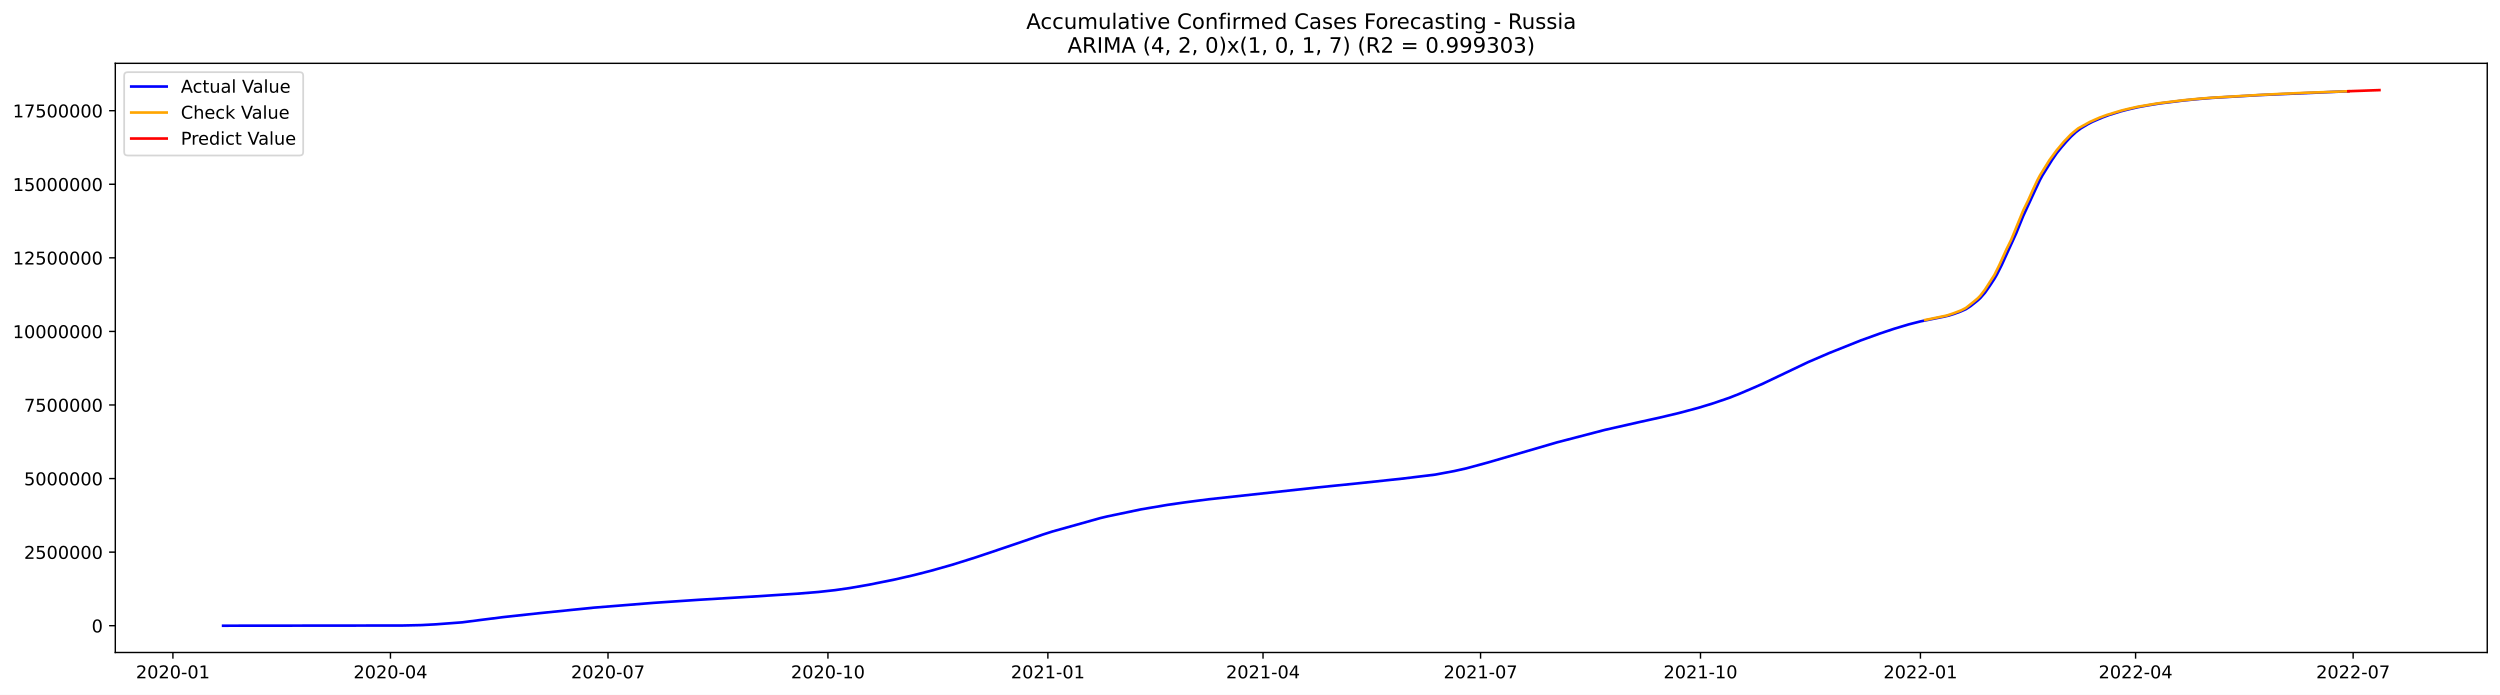
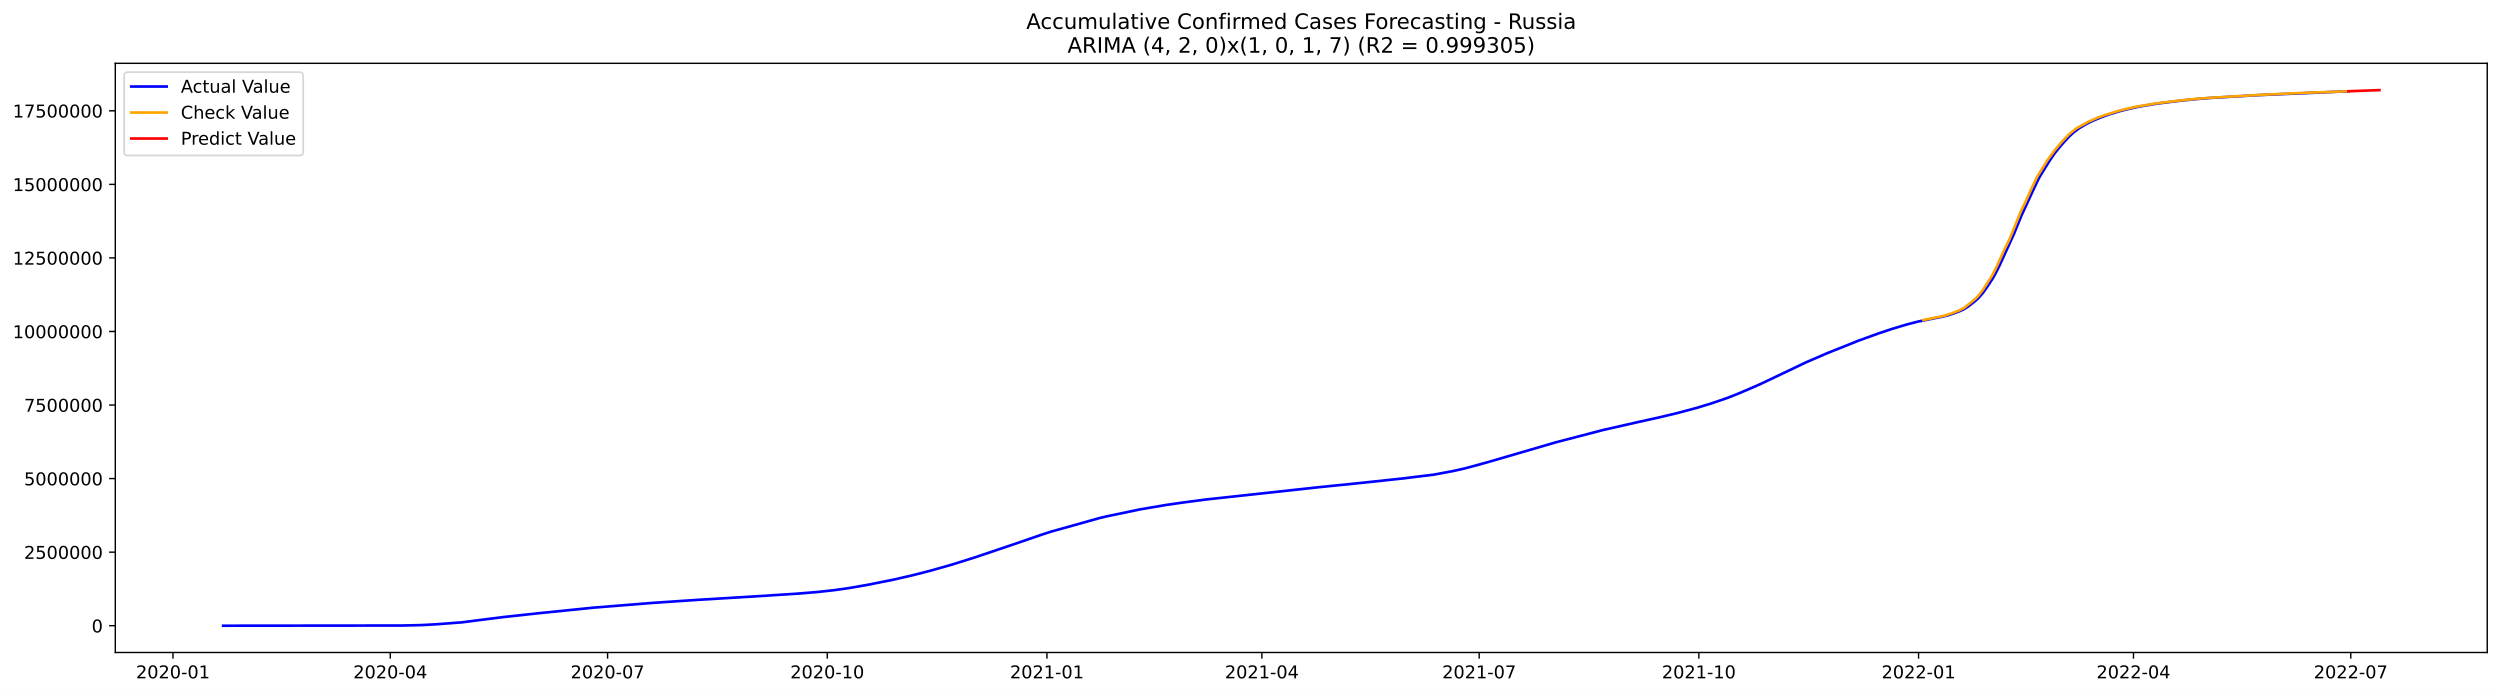
<svg xmlns="http://www.w3.org/2000/svg" xmlns:xlink="http://www.w3.org/1999/xlink" width="1411.5pt" height="392.274pt" viewBox="0 0 1411.5 392.274" version="1.1">
  <defs>
    <style type="text/css">*{stroke-linejoin: round; stroke-linecap: butt}</style>
  </defs>
  <g id="figure_1">
    <g id="patch_1">
      <path d="M 0 392.274  L 1411.5 392.274  L 1411.5 0  L 0 0  z " style="fill: #ffffff" />
    </g>
    <g id="axes_1">
      <g id="patch_2">
        <path d="M 65.1 368.396  L 1404.3 368.396  L 1404.3 35.755  L 65.1 35.755  z " style="fill: #ffffff" />
      </g>
      <g id="matplotlib.axis_1">
        <g id="xtick_1">
          <g id="line2d_1">
            <defs>
-               <path id="ma52d7535c1" d="M 0 0  L 0 3.5  " style="stroke: #000000; stroke-width: 0.8" />
+               <path id="mb68ad0265c" d="M 0 0  L 0 3.5  " style="stroke: #000000; stroke-width: 0.8" />
            </defs>
            <g>
-               <use xlink:href="#ma52d7535c1" x="97.628" y="368.396" style="stroke: #000000; stroke-width: 0.8" />
+               <use xlink:href="#mb68ad0265c" x="97.66" y="368.396" style="stroke: #000000; stroke-width: 0.8" />
            </g>
          </g>
          <g id="text_1">
-             <g transform="translate(76.73704 382.9939)scale(0.1 -0.1)">
+             <g transform="translate(76.76842 382.9939)scale(0.1 -0.1)">
              <defs>
                <path id="DejaVuSans-32" d="M 1228 531  L 3431 531  L 3431 0  L 469 0  L 469 531  Q 828 903 1448 1529  Q 2069 2156 2228 2338  Q 2531 2678 2651 2914  Q 2772 3150 2772 3378  Q 2772 3750 2511 3984  Q 2250 4219 1831 4219  Q 1534 4219 1204 4116  Q 875 4013 500 3803  L 500 4441  Q 881 4594 1212 4672  Q 1544 4750 1819 4750  Q 2544 4750 2975 4387  Q 3406 4025 3406 3419  Q 3406 3131 3298 2873  Q 3191 2616 2906 2266  Q 2828 2175 2409 1742  Q 1991 1309 1228 531  z " transform="scale(0.015625)" />
                <path id="DejaVuSans-30" d="M 2034 4250  Q 1547 4250 1301 3770  Q 1056 3291 1056 2328  Q 1056 1369 1301 889  Q 1547 409 2034 409  Q 2525 409 2770 889  Q 3016 1369 3016 2328  Q 3016 3291 2770 3770  Q 2525 4250 2034 4250  z M 2034 4750  Q 2819 4750 3233 4129  Q 3647 3509 3647 2328  Q 3647 1150 3233 529  Q 2819 -91 2034 -91  Q 1250 -91 836 529  Q 422 1150 422 2328  Q 422 3509 836 4129  Q 1250 4750 2034 4750  z " transform="scale(0.015625)" />
                <path id="DejaVuSans-2d" d="M 313 2009  L 1997 2009  L 1997 1497  L 313 1497  L 313 2009  z " transform="scale(0.015625)" />
                <path id="DejaVuSans-31" d="M 794 531  L 1825 531  L 1825 4091  L 703 3866  L 703 4441  L 1819 4666  L 2450 4666  L 2450 531  L 3481 531  L 3481 0  L 794 0  L 794 531  z " transform="scale(0.015625)" />
              </defs>
              <use xlink:href="#DejaVuSans-32" />
              <use xlink:href="#DejaVuSans-30" x="63.623" />
              <use xlink:href="#DejaVuSans-32" x="127.246" />
              <use xlink:href="#DejaVuSans-30" x="190.869" />
              <use xlink:href="#DejaVuSans-2d" x="254.492" />
              <use xlink:href="#DejaVuSans-30" x="290.576" />
              <use xlink:href="#DejaVuSans-31" x="354.199" />
            </g>
          </g>
        </g>
        <g id="xtick_2">
          <g id="line2d_2">
            <g>
-               <use xlink:href="#ma52d7535c1" x="220.454" y="368.396" style="stroke: #000000; stroke-width: 0.8" />
+               <use xlink:href="#mb68ad0265c" x="220.349" y="368.396" style="stroke: #000000; stroke-width: 0.8" />
            </g>
          </g>
          <g id="text_2">
-             <g transform="translate(199.5623 382.9939)scale(0.1 -0.1)">
+             <g transform="translate(199.4576 382.9939)scale(0.1 -0.1)">
              <defs>
                <path id="DejaVuSans-34" d="M 2419 4116  L 825 1625  L 2419 1625  L 2419 4116  z M 2253 4666  L 3047 4666  L 3047 1625  L 3713 1625  L 3713 1100  L 3047 1100  L 3047 0  L 2419 0  L 2419 1100  L 313 1100  L 313 1709  L 2253 4666  z " transform="scale(0.015625)" />
              </defs>
              <use xlink:href="#DejaVuSans-32" />
              <use xlink:href="#DejaVuSans-30" x="63.623" />
              <use xlink:href="#DejaVuSans-32" x="127.246" />
              <use xlink:href="#DejaVuSans-30" x="190.869" />
              <use xlink:href="#DejaVuSans-2d" x="254.492" />
              <use xlink:href="#DejaVuSans-30" x="290.576" />
              <use xlink:href="#DejaVuSans-34" x="354.199" />
            </g>
          </g>
        </g>
        <g id="xtick_3">
          <g id="line2d_3">
            <g>
-               <use xlink:href="#ma52d7535c1" x="343.279" y="368.396" style="stroke: #000000; stroke-width: 0.8" />
+               <use xlink:href="#mb68ad0265c" x="343.038" y="368.396" style="stroke: #000000; stroke-width: 0.8" />
            </g>
          </g>
          <g id="text_3">
-             <g transform="translate(322.3875 382.9939)scale(0.1 -0.1)">
+             <g transform="translate(322.1469 382.9939)scale(0.1 -0.1)">
              <defs>
                <path id="DejaVuSans-37" d="M 525 4666  L 3525 4666  L 3525 4397  L 1831 0  L 1172 0  L 2766 4134  L 525 4134  L 525 4666  z " transform="scale(0.015625)" />
              </defs>
              <use xlink:href="#DejaVuSans-32" />
              <use xlink:href="#DejaVuSans-30" x="63.623" />
              <use xlink:href="#DejaVuSans-32" x="127.246" />
              <use xlink:href="#DejaVuSans-30" x="190.869" />
              <use xlink:href="#DejaVuSans-2d" x="254.492" />
              <use xlink:href="#DejaVuSans-30" x="290.576" />
              <use xlink:href="#DejaVuSans-37" x="354.199" />
            </g>
          </g>
        </g>
        <g id="xtick_4">
          <g id="line2d_4">
            <g>
-               <use xlink:href="#ma52d7535c1" x="467.454" y="368.396" style="stroke: #000000; stroke-width: 0.8" />
+               <use xlink:href="#mb68ad0265c" x="467.076" y="368.396" style="stroke: #000000; stroke-width: 0.8" />
            </g>
          </g>
          <g id="text_4">
-             <g transform="translate(446.5625 382.9939)scale(0.1 -0.1)">
+             <g transform="translate(446.1843 382.9939)scale(0.1 -0.1)">
              <use xlink:href="#DejaVuSans-32" />
              <use xlink:href="#DejaVuSans-30" x="63.623" />
              <use xlink:href="#DejaVuSans-32" x="127.246" />
              <use xlink:href="#DejaVuSans-30" x="190.869" />
              <use xlink:href="#DejaVuSans-2d" x="254.492" />
              <use xlink:href="#DejaVuSans-31" x="290.576" />
              <use xlink:href="#DejaVuSans-30" x="354.199" />
            </g>
          </g>
        </g>
        <g id="xtick_5">
          <g id="line2d_5">
            <g>
-               <use xlink:href="#ma52d7535c1" x="591.629" y="368.396" style="stroke: #000000; stroke-width: 0.8" />
+               <use xlink:href="#mb68ad0265c" x="591.113" y="368.396" style="stroke: #000000; stroke-width: 0.8" />
            </g>
          </g>
          <g id="text_5">
-             <g transform="translate(570.7374 382.9939)scale(0.1 -0.1)">
+             <g transform="translate(570.2218 382.9939)scale(0.1 -0.1)">
              <use xlink:href="#DejaVuSans-32" />
              <use xlink:href="#DejaVuSans-30" x="63.623" />
              <use xlink:href="#DejaVuSans-32" x="127.246" />
              <use xlink:href="#DejaVuSans-31" x="190.869" />
              <use xlink:href="#DejaVuSans-2d" x="254.492" />
              <use xlink:href="#DejaVuSans-30" x="290.576" />
              <use xlink:href="#DejaVuSans-31" x="354.199" />
            </g>
          </g>
        </g>
        <g id="xtick_6">
          <g id="line2d_6">
            <g>
-               <use xlink:href="#ma52d7535c1" x="713.104" y="368.396" style="stroke: #000000; stroke-width: 0.8" />
+               <use xlink:href="#mb68ad0265c" x="712.454" y="368.396" style="stroke: #000000; stroke-width: 0.8" />
            </g>
          </g>
          <g id="text_6">
-             <g transform="translate(692.2129 382.9939)scale(0.1 -0.1)">
+             <g transform="translate(691.5627 382.9939)scale(0.1 -0.1)">
              <use xlink:href="#DejaVuSans-32" />
              <use xlink:href="#DejaVuSans-30" x="63.623" />
              <use xlink:href="#DejaVuSans-32" x="127.246" />
              <use xlink:href="#DejaVuSans-31" x="190.869" />
              <use xlink:href="#DejaVuSans-2d" x="254.492" />
              <use xlink:href="#DejaVuSans-30" x="290.576" />
              <use xlink:href="#DejaVuSans-34" x="354.199" />
            </g>
          </g>
        </g>
        <g id="xtick_7">
          <g id="line2d_7">
            <g>
-               <use xlink:href="#ma52d7535c1" x="835.93" y="368.396" style="stroke: #000000; stroke-width: 0.8" />
+               <use xlink:href="#mb68ad0265c" x="835.143" y="368.396" style="stroke: #000000; stroke-width: 0.8" />
            </g>
          </g>
          <g id="text_7">
-             <g transform="translate(815.0382 382.9939)scale(0.1 -0.1)">
+             <g transform="translate(814.252 382.9939)scale(0.1 -0.1)">
              <use xlink:href="#DejaVuSans-32" />
              <use xlink:href="#DejaVuSans-30" x="63.623" />
              <use xlink:href="#DejaVuSans-32" x="127.246" />
              <use xlink:href="#DejaVuSans-31" x="190.869" />
              <use xlink:href="#DejaVuSans-2d" x="254.492" />
              <use xlink:href="#DejaVuSans-30" x="290.576" />
              <use xlink:href="#DejaVuSans-37" x="354.199" />
            </g>
          </g>
        </g>
        <g id="xtick_8">
          <g id="line2d_8">
            <g>
-               <use xlink:href="#ma52d7535c1" x="960.105" y="368.396" style="stroke: #000000; stroke-width: 0.8" />
+               <use xlink:href="#mb68ad0265c" x="959.181" y="368.396" style="stroke: #000000; stroke-width: 0.8" />
            </g>
          </g>
          <g id="text_8">
-             <g transform="translate(939.2131 382.9939)scale(0.1 -0.1)">
+             <g transform="translate(938.2894 382.9939)scale(0.1 -0.1)">
              <use xlink:href="#DejaVuSans-32" />
              <use xlink:href="#DejaVuSans-30" x="63.623" />
              <use xlink:href="#DejaVuSans-32" x="127.246" />
              <use xlink:href="#DejaVuSans-31" x="190.869" />
              <use xlink:href="#DejaVuSans-2d" x="254.492" />
              <use xlink:href="#DejaVuSans-31" x="290.576" />
              <use xlink:href="#DejaVuSans-30" x="354.199" />
            </g>
          </g>
        </g>
        <g id="xtick_9">
          <g id="line2d_9">
            <g>
-               <use xlink:href="#ma52d7535c1" x="1084.28" y="368.396" style="stroke: #000000; stroke-width: 0.8" />
+               <use xlink:href="#mb68ad0265c" x="1083.218" y="368.396" style="stroke: #000000; stroke-width: 0.8" />
            </g>
          </g>
          <g id="text_9">
-             <g transform="translate(1063.388 382.9939)scale(0.1 -0.1)">
+             <g transform="translate(1062.327 382.9939)scale(0.1 -0.1)">
              <use xlink:href="#DejaVuSans-32" />
              <use xlink:href="#DejaVuSans-30" x="63.623" />
              <use xlink:href="#DejaVuSans-32" x="127.246" />
              <use xlink:href="#DejaVuSans-32" x="190.869" />
              <use xlink:href="#DejaVuSans-2d" x="254.492" />
              <use xlink:href="#DejaVuSans-30" x="290.576" />
              <use xlink:href="#DejaVuSans-31" x="354.199" />
            </g>
          </g>
        </g>
        <g id="xtick_10">
          <g id="line2d_10">
            <g>
-               <use xlink:href="#ma52d7535c1" x="1205.755" y="368.396" style="stroke: #000000; stroke-width: 0.8" />
+               <use xlink:href="#mb68ad0265c" x="1204.559" y="368.396" style="stroke: #000000; stroke-width: 0.8" />
            </g>
          </g>
          <g id="text_10">
-             <g transform="translate(1184.864 382.9939)scale(0.1 -0.1)">
+             <g transform="translate(1183.668 382.9939)scale(0.1 -0.1)">
              <use xlink:href="#DejaVuSans-32" />
              <use xlink:href="#DejaVuSans-30" x="63.623" />
              <use xlink:href="#DejaVuSans-32" x="127.246" />
              <use xlink:href="#DejaVuSans-32" x="190.869" />
              <use xlink:href="#DejaVuSans-2d" x="254.492" />
              <use xlink:href="#DejaVuSans-30" x="290.576" />
              <use xlink:href="#DejaVuSans-34" x="354.199" />
            </g>
          </g>
        </g>
        <g id="xtick_11">
          <g id="line2d_11">
            <g>
-               <use xlink:href="#ma52d7535c1" x="1328.58" y="368.396" style="stroke: #000000; stroke-width: 0.8" />
+               <use xlink:href="#mb68ad0265c" x="1327.248" y="368.396" style="stroke: #000000; stroke-width: 0.8" />
            </g>
          </g>
          <g id="text_11">
-             <g transform="translate(1307.689 382.9939)scale(0.1 -0.1)">
+             <g transform="translate(1306.357 382.9939)scale(0.1 -0.1)">
              <use xlink:href="#DejaVuSans-32" />
              <use xlink:href="#DejaVuSans-30" x="63.623" />
              <use xlink:href="#DejaVuSans-32" x="127.246" />
              <use xlink:href="#DejaVuSans-32" x="190.869" />
              <use xlink:href="#DejaVuSans-2d" x="254.492" />
              <use xlink:href="#DejaVuSans-30" x="290.576" />
              <use xlink:href="#DejaVuSans-37" x="354.199" />
            </g>
          </g>
        </g>
      </g>
      <g id="matplotlib.axis_2">
        <g id="ytick_1">
          <g id="line2d_12">
            <defs>
-               <path id="m6de2512660" d="M 0 0  L -3.5 0  " style="stroke: #000000; stroke-width: 0.8" />
+               <path id="mea2b998680" d="M 0 0  L -3.5 0  " style="stroke: #000000; stroke-width: 0.8" />
            </defs>
            <g>
-               <use xlink:href="#m6de2512660" x="65.1" y="353.276" style="stroke: #000000; stroke-width: 0.8" />
+               <use xlink:href="#mea2b998680" x="65.1" y="353.276" style="stroke: #000000; stroke-width: 0.8" />
            </g>
          </g>
          <g id="text_12">
            <g transform="translate(51.7375 357.0747)scale(0.1 -0.1)">
              <use xlink:href="#DejaVuSans-30" />
            </g>
          </g>
        </g>
        <g id="ytick_2">
          <g id="line2d_13">
            <g>
-               <use xlink:href="#m6de2512660" x="65.1" y="311.736" style="stroke: #000000; stroke-width: 0.8" />
+               <use xlink:href="#mea2b998680" x="65.1" y="311.744" style="stroke: #000000; stroke-width: 0.8" />
            </g>
          </g>
          <g id="text_13">
-             <g transform="translate(13.5625 315.5348)scale(0.1 -0.1)">
+             <g transform="translate(13.5625 315.5431)scale(0.1 -0.1)">
              <defs>
                <path id="DejaVuSans-35" d="M 691 4666  L 3169 4666  L 3169 4134  L 1269 4134  L 1269 2991  Q 1406 3038 1543 3061  Q 1681 3084 1819 3084  Q 2600 3084 3056 2656  Q 3513 2228 3513 1497  Q 3513 744 3044 326  Q 2575 -91 1722 -91  Q 1428 -91 1123 -41  Q 819 9 494 109  L 494 744  Q 775 591 1075 516  Q 1375 441 1709 441  Q 2250 441 2565 725  Q 2881 1009 2881 1497  Q 2881 1984 2565 2268  Q 2250 2553 1709 2553  Q 1456 2553 1204 2497  Q 953 2441 691 2322  L 691 4666  z " transform="scale(0.015625)" />
              </defs>
              <use xlink:href="#DejaVuSans-32" />
              <use xlink:href="#DejaVuSans-35" x="63.623" />
              <use xlink:href="#DejaVuSans-30" x="127.246" />
              <use xlink:href="#DejaVuSans-30" x="190.869" />
              <use xlink:href="#DejaVuSans-30" x="254.492" />
              <use xlink:href="#DejaVuSans-30" x="318.115" />
              <use xlink:href="#DejaVuSans-30" x="381.738" />
            </g>
          </g>
        </g>
        <g id="ytick_3">
          <g id="line2d_14">
            <g>
-               <use xlink:href="#m6de2512660" x="65.1" y="270.196" style="stroke: #000000; stroke-width: 0.8" />
+               <use xlink:href="#mea2b998680" x="65.1" y="270.212" style="stroke: #000000; stroke-width: 0.8" />
            </g>
          </g>
          <g id="text_14">
-             <g transform="translate(13.5625 273.9948)scale(0.1 -0.1)">
+             <g transform="translate(13.5625 274.0114)scale(0.1 -0.1)">
              <use xlink:href="#DejaVuSans-35" />
              <use xlink:href="#DejaVuSans-30" x="63.623" />
              <use xlink:href="#DejaVuSans-30" x="127.246" />
              <use xlink:href="#DejaVuSans-30" x="190.869" />
              <use xlink:href="#DejaVuSans-30" x="254.492" />
              <use xlink:href="#DejaVuSans-30" x="318.115" />
              <use xlink:href="#DejaVuSans-30" x="381.738" />
            </g>
          </g>
        </g>
        <g id="ytick_4">
          <g id="line2d_15">
            <g>
-               <use xlink:href="#m6de2512660" x="65.1" y="228.656" style="stroke: #000000; stroke-width: 0.8" />
+               <use xlink:href="#mea2b998680" x="65.1" y="228.681" style="stroke: #000000; stroke-width: 0.8" />
            </g>
          </g>
          <g id="text_15">
-             <g transform="translate(13.5625 232.4548)scale(0.1 -0.1)">
+             <g transform="translate(13.5625 232.4798)scale(0.1 -0.1)">
              <use xlink:href="#DejaVuSans-37" />
              <use xlink:href="#DejaVuSans-35" x="63.623" />
              <use xlink:href="#DejaVuSans-30" x="127.246" />
              <use xlink:href="#DejaVuSans-30" x="190.869" />
              <use xlink:href="#DejaVuSans-30" x="254.492" />
              <use xlink:href="#DejaVuSans-30" x="318.115" />
              <use xlink:href="#DejaVuSans-30" x="381.738" />
            </g>
          </g>
        </g>
        <g id="ytick_5">
          <g id="line2d_16">
            <g>
-               <use xlink:href="#m6de2512660" x="65.1" y="187.116" style="stroke: #000000; stroke-width: 0.8" />
+               <use xlink:href="#mea2b998680" x="65.1" y="187.149" style="stroke: #000000; stroke-width: 0.8" />
            </g>
          </g>
          <g id="text_16">
-             <g transform="translate(7.2 190.9149)scale(0.1 -0.1)">
+             <g transform="translate(7.2 190.9481)scale(0.1 -0.1)">
              <use xlink:href="#DejaVuSans-31" />
              <use xlink:href="#DejaVuSans-30" x="63.623" />
              <use xlink:href="#DejaVuSans-30" x="127.246" />
              <use xlink:href="#DejaVuSans-30" x="190.869" />
              <use xlink:href="#DejaVuSans-30" x="254.492" />
              <use xlink:href="#DejaVuSans-30" x="318.115" />
              <use xlink:href="#DejaVuSans-30" x="381.738" />
              <use xlink:href="#DejaVuSans-30" x="445.361" />
            </g>
          </g>
        </g>
        <g id="ytick_6">
          <g id="line2d_17">
            <g>
-               <use xlink:href="#m6de2512660" x="65.1" y="145.576" style="stroke: #000000; stroke-width: 0.8" />
+               <use xlink:href="#mea2b998680" x="65.1" y="145.617" style="stroke: #000000; stroke-width: 0.8" />
            </g>
          </g>
          <g id="text_17">
-             <g transform="translate(7.2 149.3749)scale(0.1 -0.1)">
+             <g transform="translate(7.2 149.4165)scale(0.1 -0.1)">
              <use xlink:href="#DejaVuSans-31" />
              <use xlink:href="#DejaVuSans-32" x="63.623" />
              <use xlink:href="#DejaVuSans-35" x="127.246" />
              <use xlink:href="#DejaVuSans-30" x="190.869" />
              <use xlink:href="#DejaVuSans-30" x="254.492" />
              <use xlink:href="#DejaVuSans-30" x="318.115" />
              <use xlink:href="#DejaVuSans-30" x="381.738" />
              <use xlink:href="#DejaVuSans-30" x="445.361" />
            </g>
          </g>
        </g>
        <g id="ytick_7">
          <g id="line2d_18">
            <g>
-               <use xlink:href="#m6de2512660" x="65.1" y="104.036" style="stroke: #000000; stroke-width: 0.8" />
+               <use xlink:href="#mea2b998680" x="65.1" y="104.086" style="stroke: #000000; stroke-width: 0.8" />
            </g>
          </g>
          <g id="text_18">
-             <g transform="translate(7.2 107.835)scale(0.1 -0.1)">
+             <g transform="translate(7.2 107.8848)scale(0.1 -0.1)">
              <use xlink:href="#DejaVuSans-31" />
              <use xlink:href="#DejaVuSans-35" x="63.623" />
              <use xlink:href="#DejaVuSans-30" x="127.246" />
              <use xlink:href="#DejaVuSans-30" x="190.869" />
              <use xlink:href="#DejaVuSans-30" x="254.492" />
              <use xlink:href="#DejaVuSans-30" x="318.115" />
              <use xlink:href="#DejaVuSans-30" x="381.738" />
              <use xlink:href="#DejaVuSans-30" x="445.361" />
            </g>
          </g>
        </g>
        <g id="ytick_8">
          <g id="line2d_19">
            <g>
-               <use xlink:href="#m6de2512660" x="65.1" y="62.496" style="stroke: #000000; stroke-width: 0.8" />
+               <use xlink:href="#mea2b998680" x="65.1" y="62.554" style="stroke: #000000; stroke-width: 0.8" />
            </g>
          </g>
          <g id="text_19">
-             <g transform="translate(7.2 66.29501)scale(0.1 -0.1)">
+             <g transform="translate(7.2 66.35317)scale(0.1 -0.1)">
              <use xlink:href="#DejaVuSans-31" />
              <use xlink:href="#DejaVuSans-37" x="63.623" />
              <use xlink:href="#DejaVuSans-35" x="127.246" />
              <use xlink:href="#DejaVuSans-30" x="190.869" />
              <use xlink:href="#DejaVuSans-30" x="254.492" />
              <use xlink:href="#DejaVuSans-30" x="318.115" />
              <use xlink:href="#DejaVuSans-30" x="381.738" />
              <use xlink:href="#DejaVuSans-30" x="445.361" />
            </g>
          </g>
        </g>
      </g>
      <g id="line2d_20">
-         <path d="M 125.973 353.276  L 227.202 353.17  L 238 352.925  L 246.099 352.493  L 260.946 351.374  L 270.394 350.154  L 283.891 348.446  L 304.137 346.244  L 335.181 343.087  L 368.924 340.378  L 394.569 338.644  L 424.263 336.868  L 449.907 335.215  L 462.055 334.229  L 471.503 333.186  L 479.601 332.036  L 490.399 330.166  L 505.246 327.181  L 516.044 324.695  L 525.492 322.28  L 537.64 318.85  L 551.137 314.608  L 568.683 308.697  L 574.082 306.873  L 588.929 301.766  L 594.328 300.042  L 621.323 292.487  L 625.372 291.527  L 644.268 287.576  L 659.115 285.06  L 668.563 283.702  L 682.061 281.931  L 744.148 275.181  L 768.443 272.704  L 791.389 270.268  L 810.285 267.97  L 821.083 265.955  L 827.831 264.446  L 839.979 261.153  L 879.121 249.75  L 906.115 242.721  L 926.361 238.129  L 937.159 235.754  L 947.957 233.183  L 958.755 230.299  L 966.853 227.842  L 976.301 224.62  L 981.7 222.499  L 989.799 219.046  L 995.197 216.676  L 1020.842 204.46  L 1032.99 199.231  L 1050.536 192.227  L 1061.334 188.326  L 1069.433 185.621  L 1077.531 183.189  L 1084.28 181.466  L 1089.678 180.375  L 1097.777 178.756  L 1100.476 178.112  L 1103.176 177.272  L 1107.225 175.77  L 1109.924 174.572  L 1112.624 172.813  L 1116.673 169.582  L 1118.023 168.351  L 1120.722 165.271  L 1123.422 161.405  L 1126.121 157.289  L 1127.471 154.946  L 1130.17 149.602  L 1138.269 131.885  L 1142.318 121.915  L 1149.066 107.318  L 1151.766 101.581  L 1153.116 99.09  L 1158.515 90.417  L 1161.214 86.492  L 1163.913 83.138  L 1166.613 80.012  L 1169.312 77.126  L 1172.012 74.621  L 1174.711 72.571  L 1178.76 70.127  L 1181.46 68.73  L 1186.859 66.403  L 1190.908 64.888  L 1197.657 62.798  L 1201.706 61.758  L 1207.105 60.51  L 1212.504 59.517  L 1219.252 58.417  L 1232.75 56.733  L 1242.198 55.811  L 1248.946 55.257  L 1275.941 53.677  L 1321.832 51.695  L 1325.881 51.56  L 1325.881 51.56  " clip-path="url(#p038fa4c53b)" style="fill: none; stroke: #0000ff; stroke-width: 1.5; stroke-linecap: square" />
+         <path d="M 125.973 353.276  L 227.09 353.17  L 237.876 352.925  L 245.965 352.493  L 260.796 351.374  L 270.234 350.155  L 283.716 348.447  L 303.94 346.245  L 334.949 343.089  L 368.655 340.381  L 394.271 338.647  L 423.932 336.871  L 449.549 335.218  L 461.683 334.233  L 471.12 333.19  L 479.21 332.04  L 489.996 330.17  L 504.826 327.186  L 515.612 324.701  L 525.05 322.286  L 537.184 318.856  L 550.666 314.616  L 568.193 308.706  L 573.586 306.883  L 588.417 301.776  L 593.81 300.053  L 620.774 292.499  L 624.819 291.539  L 643.694 287.59  L 658.525 285.073  L 667.962 283.716  L 681.445 281.945  L 743.464 275.196  L 767.732 272.72  L 790.652 270.285  L 809.527 267.987  L 820.313 265.972  L 827.054 264.464  L 839.188 261.171  L 878.287 249.771  L 905.251 242.743  L 925.475 238.152  L 936.261 235.777  L 947.047 233.207  L 957.833 230.323  L 965.922 227.867  L 975.36 224.645  L 980.753 222.525  L 988.842 219.073  L 994.235 216.703  L 1019.851 204.49  L 1031.985 199.261  L 1049.512 192.259  L 1060.298 188.359  L 1068.388 185.655  L 1076.477 183.223  L 1083.218 181.5  L 1088.611 180.409  L 1096.701 178.791  L 1099.397 178.147  L 1102.094 177.307  L 1106.138 175.805  L 1108.835 174.608  L 1111.531 172.849  L 1115.576 169.618  L 1116.924 168.388  L 1119.621 165.308  L 1122.317 161.444  L 1125.014 157.328  L 1126.362 154.986  L 1129.058 149.643  L 1137.148 131.929  L 1141.192 121.962  L 1147.933 107.368  L 1150.63 101.631  L 1151.978 99.141  L 1157.371 90.47  L 1160.068 86.545  L 1162.764 83.192  L 1165.46 80.067  L 1168.157 77.181  L 1170.853 74.677  L 1173.55 72.627  L 1177.595 70.184  L 1180.291 68.787  L 1185.684 66.461  L 1189.729 64.946  L 1196.47 62.856  L 1200.515 61.816  L 1205.907 60.568  L 1211.3 59.575  L 1218.042 58.476  L 1231.524 56.792  L 1240.962 55.87  L 1247.703 55.317  L 1274.667 53.737  L 1320.507 51.756  L 1325.9 51.569  L 1325.9 51.569  " clip-path="url(#p083862a7b3)" style="fill: none; stroke: #0000ff; stroke-width: 1.5; stroke-linecap: square" />
      </g>
      <g id="line2d_21">
-         <path d="M 1086.979 180.652  L 1099.127 178.161  L 1103.176 176.802  L 1107.225 175.243  L 1109.924 173.882  L 1113.974 170.663  L 1116.673 168.408  L 1118.023 167.026  L 1120.722 163.516  L 1126.121 155.114  L 1128.821 149.654  L 1132.87 140.719  L 1135.569 135.287  L 1142.318 118.821  L 1145.017 113.328  L 1147.717 107.291  L 1150.416 101.549  L 1151.766 99.028  L 1157.165 90.329  L 1161.214 84.828  L 1165.263 79.996  L 1169.312 75.79  L 1172.012 73.538  L 1173.362 72.451  L 1180.11 68.739  L 1185.509 66.366  L 1189.558 64.889  L 1197.657 62.43  L 1201.706 61.434  L 1207.105 60.226  L 1217.903 58.413  L 1232.75 56.587  L 1242.198 55.683  L 1248.946 55.163  L 1261.094 54.459  L 1274.591 53.675  L 1288.088 52.989  L 1302.935 52.338  L 1325.881 51.509  L 1325.881 51.509  " clip-path="url(#p038fa4c53b)" style="fill: none; stroke: #ffa500; stroke-width: 1.5; stroke-linecap: square" />
+         <path d="M 1085.915 180.687  L 1098.049 178.196  L 1102.094 176.838  L 1106.138 175.278  L 1108.835 173.918  L 1112.879 170.7  L 1115.576 168.445  L 1116.924 167.063  L 1119.621 163.554  L 1125.014 155.154  L 1127.71 149.695  L 1131.755 140.762  L 1134.451 135.33  L 1141.192 118.867  L 1143.889 113.376  L 1146.585 107.34  L 1149.282 101.6  L 1150.63 99.079  L 1156.023 90.382  L 1160.068 84.881  L 1164.112 80.051  L 1168.157 75.845  L 1170.853 73.594  L 1172.202 72.507  L 1178.943 68.796  L 1184.336 66.424  L 1188.38 64.947  L 1196.47 62.488  L 1200.515 61.493  L 1205.907 60.285  L 1216.693 58.472  L 1231.524 56.646  L 1240.962 55.742  L 1247.703 55.223  L 1259.837 54.518  L 1273.319 53.735  L 1286.801 53.049  L 1301.632 52.398  L 1325.9 51.518  L 1325.9 51.518  " clip-path="url(#p083862a7b3)" style="fill: none; stroke: #ffa500; stroke-width: 1.5; stroke-linecap: square" />
      </g>
      <g id="line2d_22">
-         <path d="M 1325.881 51.509  L 1327.231 51.458  L 1328.58 51.408  L 1329.93 51.359  L 1331.28 51.314  L 1332.629 51.269  L 1333.979 51.22  L 1335.329 51.169  L 1336.679 51.118  L 1338.028 51.068  L 1339.378 51.019  L 1340.728 50.972  L 1342.078 50.926  L 1343.427 50.876  " clip-path="url(#p038fa4c53b)" style="fill: none; stroke: #ff0000; stroke-width: 1.5; stroke-linecap: square" />
+         <path d="M 1325.9 51.518  L 1327.248 51.468  L 1328.597 51.418  L 1329.945 51.372  L 1331.293 51.328  L 1332.641 51.277  L 1333.99 51.226  L 1335.338 51.175  L 1336.686 51.124  L 1338.034 51.073  L 1339.383 51.025  L 1340.731 50.978  L 1342.079 50.927  L 1343.427 50.876  " clip-path="url(#p083862a7b3)" style="fill: none; stroke: #ff0000; stroke-width: 1.5; stroke-linecap: square" />
      </g>
      <g id="patch_3">
        <path d="M 65.1 368.396  L 65.1 35.755  " style="fill: none; stroke: #000000; stroke-width: 0.8; stroke-linejoin: miter; stroke-linecap: square" />
      </g>
      <g id="patch_4">
        <path d="M 1404.3 368.396  L 1404.3 35.755  " style="fill: none; stroke: #000000; stroke-width: 0.8; stroke-linejoin: miter; stroke-linecap: square" />
      </g>
      <g id="patch_5">
        <path d="M 65.1 368.396  L 1404.3 368.396  " style="fill: none; stroke: #000000; stroke-width: 0.8; stroke-linejoin: miter; stroke-linecap: square" />
      </g>
      <g id="patch_6">
        <path d="M 65.1 35.755  L 1404.3 35.755  " style="fill: none; stroke: #000000; stroke-width: 0.8; stroke-linejoin: miter; stroke-linecap: square" />
      </g>
      <g id="text_20">
        <g transform="translate(579.4322 16.31812)scale(0.12 -0.12)">
          <defs>
            <path id="DejaVuSans-41" d="M 2188 4044  L 1331 1722  L 3047 1722  L 2188 4044  z M 1831 4666  L 2547 4666  L 4325 0  L 3669 0  L 3244 1197  L 1141 1197  L 716 0  L 50 0  L 1831 4666  z " transform="scale(0.015625)" />
            <path id="DejaVuSans-63" d="M 3122 3366  L 3122 2828  Q 2878 2963 2633 3030  Q 2388 3097 2138 3097  Q 1578 3097 1268 2742  Q 959 2388 959 1747  Q 959 1106 1268 751  Q 1578 397 2138 397  Q 2388 397 2633 464  Q 2878 531 3122 666  L 3122 134  Q 2881 22 2623 -34  Q 2366 -91 2075 -91  Q 1284 -91 818 406  Q 353 903 353 1747  Q 353 2603 823 3093  Q 1294 3584 2113 3584  Q 2378 3584 2631 3529  Q 2884 3475 3122 3366  z " transform="scale(0.015625)" />
            <path id="DejaVuSans-75" d="M 544 1381  L 544 3500  L 1119 3500  L 1119 1403  Q 1119 906 1312 657  Q 1506 409 1894 409  Q 2359 409 2629 706  Q 2900 1003 2900 1516  L 2900 3500  L 3475 3500  L 3475 0  L 2900 0  L 2900 538  Q 2691 219 2414 64  Q 2138 -91 1772 -91  Q 1169 -91 856 284  Q 544 659 544 1381  z M 1991 3584  L 1991 3584  z " transform="scale(0.015625)" />
            <path id="DejaVuSans-6d" d="M 3328 2828  Q 3544 3216 3844 3400  Q 4144 3584 4550 3584  Q 5097 3584 5394 3201  Q 5691 2819 5691 2113  L 5691 0  L 5113 0  L 5113 2094  Q 5113 2597 4934 2840  Q 4756 3084 4391 3084  Q 3944 3084 3684 2787  Q 3425 2491 3425 1978  L 3425 0  L 2847 0  L 2847 2094  Q 2847 2600 2669 2842  Q 2491 3084 2119 3084  Q 1678 3084 1418 2786  Q 1159 2488 1159 1978  L 1159 0  L 581 0  L 581 3500  L 1159 3500  L 1159 2956  Q 1356 3278 1631 3431  Q 1906 3584 2284 3584  Q 2666 3584 2933 3390  Q 3200 3197 3328 2828  z " transform="scale(0.015625)" />
            <path id="DejaVuSans-6c" d="M 603 4863  L 1178 4863  L 1178 0  L 603 0  L 603 4863  z " transform="scale(0.015625)" />
            <path id="DejaVuSans-61" d="M 2194 1759  Q 1497 1759 1228 1600  Q 959 1441 959 1056  Q 959 750 1161 570  Q 1363 391 1709 391  Q 2188 391 2477 730  Q 2766 1069 2766 1631  L 2766 1759  L 2194 1759  z M 3341 1997  L 3341 0  L 2766 0  L 2766 531  Q 2569 213 2275 61  Q 1981 -91 1556 -91  Q 1019 -91 701 211  Q 384 513 384 1019  Q 384 1609 779 1909  Q 1175 2209 1959 2209  L 2766 2209  L 2766 2266  Q 2766 2663 2505 2880  Q 2244 3097 1772 3097  Q 1472 3097 1187 3025  Q 903 2953 641 2809  L 641 3341  Q 956 3463 1253 3523  Q 1550 3584 1831 3584  Q 2591 3584 2966 3190  Q 3341 2797 3341 1997  z " transform="scale(0.015625)" />
            <path id="DejaVuSans-74" d="M 1172 4494  L 1172 3500  L 2356 3500  L 2356 3053  L 1172 3053  L 1172 1153  Q 1172 725 1289 603  Q 1406 481 1766 481  L 2356 481  L 2356 0  L 1766 0  Q 1100 0 847 248  Q 594 497 594 1153  L 594 3053  L 172 3053  L 172 3500  L 594 3500  L 594 4494  L 1172 4494  z " transform="scale(0.015625)" />
            <path id="DejaVuSans-69" d="M 603 3500  L 1178 3500  L 1178 0  L 603 0  L 603 3500  z M 603 4863  L 1178 4863  L 1178 4134  L 603 4134  L 603 4863  z " transform="scale(0.015625)" />
            <path id="DejaVuSans-76" d="M 191 3500  L 800 3500  L 1894 563  L 2988 3500  L 3597 3500  L 2284 0  L 1503 0  L 191 3500  z " transform="scale(0.015625)" />
            <path id="DejaVuSans-65" d="M 3597 1894  L 3597 1613  L 953 1613  Q 991 1019 1311 708  Q 1631 397 2203 397  Q 2534 397 2845 478  Q 3156 559 3463 722  L 3463 178  Q 3153 47 2828 -22  Q 2503 -91 2169 -91  Q 1331 -91 842 396  Q 353 884 353 1716  Q 353 2575 817 3079  Q 1281 3584 2069 3584  Q 2775 3584 3186 3129  Q 3597 2675 3597 1894  z M 3022 2063  Q 3016 2534 2758 2815  Q 2500 3097 2075 3097  Q 1594 3097 1305 2825  Q 1016 2553 972 2059  L 3022 2063  z " transform="scale(0.015625)" />
            <path id="DejaVuSans-20" transform="scale(0.015625)" />
            <path id="DejaVuSans-43" d="M 4122 4306  L 4122 3641  Q 3803 3938 3442 4084  Q 3081 4231 2675 4231  Q 1875 4231 1450 3742  Q 1025 3253 1025 2328  Q 1025 1406 1450 917  Q 1875 428 2675 428  Q 3081 428 3442 575  Q 3803 722 4122 1019  L 4122 359  Q 3791 134 3420 21  Q 3050 -91 2638 -91  Q 1578 -91 968 557  Q 359 1206 359 2328  Q 359 3453 968 4101  Q 1578 4750 2638 4750  Q 3056 4750 3426 4639  Q 3797 4528 4122 4306  z " transform="scale(0.015625)" />
            <path id="DejaVuSans-6f" d="M 1959 3097  Q 1497 3097 1228 2736  Q 959 2375 959 1747  Q 959 1119 1226 758  Q 1494 397 1959 397  Q 2419 397 2687 759  Q 2956 1122 2956 1747  Q 2956 2369 2687 2733  Q 2419 3097 1959 3097  z M 1959 3584  Q 2709 3584 3137 3096  Q 3566 2609 3566 1747  Q 3566 888 3137 398  Q 2709 -91 1959 -91  Q 1206 -91 779 398  Q 353 888 353 1747  Q 353 2609 779 3096  Q 1206 3584 1959 3584  z " transform="scale(0.015625)" />
            <path id="DejaVuSans-6e" d="M 3513 2113  L 3513 0  L 2938 0  L 2938 2094  Q 2938 2591 2744 2837  Q 2550 3084 2163 3084  Q 1697 3084 1428 2787  Q 1159 2491 1159 1978  L 1159 0  L 581 0  L 581 3500  L 1159 3500  L 1159 2956  Q 1366 3272 1645 3428  Q 1925 3584 2291 3584  Q 2894 3584 3203 3211  Q 3513 2838 3513 2113  z " transform="scale(0.015625)" />
            <path id="DejaVuSans-66" d="M 2375 4863  L 2375 4384  L 1825 4384  Q 1516 4384 1395 4259  Q 1275 4134 1275 3809  L 1275 3500  L 2222 3500  L 2222 3053  L 1275 3053  L 1275 0  L 697 0  L 697 3053  L 147 3053  L 147 3500  L 697 3500  L 697 3744  Q 697 4328 969 4595  Q 1241 4863 1831 4863  L 2375 4863  z " transform="scale(0.015625)" />
            <path id="DejaVuSans-72" d="M 2631 2963  Q 2534 3019 2420 3045  Q 2306 3072 2169 3072  Q 1681 3072 1420 2755  Q 1159 2438 1159 1844  L 1159 0  L 581 0  L 581 3500  L 1159 3500  L 1159 2956  Q 1341 3275 1631 3429  Q 1922 3584 2338 3584  Q 2397 3584 2469 3576  Q 2541 3569 2628 3553  L 2631 2963  z " transform="scale(0.015625)" />
            <path id="DejaVuSans-64" d="M 2906 2969  L 2906 4863  L 3481 4863  L 3481 0  L 2906 0  L 2906 525  Q 2725 213 2448 61  Q 2172 -91 1784 -91  Q 1150 -91 751 415  Q 353 922 353 1747  Q 353 2572 751 3078  Q 1150 3584 1784 3584  Q 2172 3584 2448 3432  Q 2725 3281 2906 2969  z M 947 1747  Q 947 1113 1208 752  Q 1469 391 1925 391  Q 2381 391 2643 752  Q 2906 1113 2906 1747  Q 2906 2381 2643 2742  Q 2381 3103 1925 3103  Q 1469 3103 1208 2742  Q 947 2381 947 1747  z " transform="scale(0.015625)" />
            <path id="DejaVuSans-73" d="M 2834 3397  L 2834 2853  Q 2591 2978 2328 3040  Q 2066 3103 1784 3103  Q 1356 3103 1142 2972  Q 928 2841 928 2578  Q 928 2378 1081 2264  Q 1234 2150 1697 2047  L 1894 2003  Q 2506 1872 2764 1633  Q 3022 1394 3022 966  Q 3022 478 2636 193  Q 2250 -91 1575 -91  Q 1294 -91 989 -36  Q 684 19 347 128  L 347 722  Q 666 556 975 473  Q 1284 391 1588 391  Q 1994 391 2212 530  Q 2431 669 2431 922  Q 2431 1156 2273 1281  Q 2116 1406 1581 1522  L 1381 1569  Q 847 1681 609 1914  Q 372 2147 372 2553  Q 372 3047 722 3315  Q 1072 3584 1716 3584  Q 2034 3584 2315 3537  Q 2597 3491 2834 3397  z " transform="scale(0.015625)" />
            <path id="DejaVuSans-46" d="M 628 4666  L 3309 4666  L 3309 4134  L 1259 4134  L 1259 2759  L 3109 2759  L 3109 2228  L 1259 2228  L 1259 0  L 628 0  L 628 4666  z " transform="scale(0.015625)" />
            <path id="DejaVuSans-67" d="M 2906 1791  Q 2906 2416 2648 2759  Q 2391 3103 1925 3103  Q 1463 3103 1205 2759  Q 947 2416 947 1791  Q 947 1169 1205 825  Q 1463 481 1925 481  Q 2391 481 2648 825  Q 2906 1169 2906 1791  z M 3481 434  Q 3481 -459 3084 -895  Q 2688 -1331 1869 -1331  Q 1566 -1331 1297 -1286  Q 1028 -1241 775 -1147  L 775 -588  Q 1028 -725 1275 -790  Q 1522 -856 1778 -856  Q 2344 -856 2625 -561  Q 2906 -266 2906 331  L 2906 616  Q 2728 306 2450 153  Q 2172 0 1784 0  Q 1141 0 747 490  Q 353 981 353 1791  Q 353 2603 747 3093  Q 1141 3584 1784 3584  Q 2172 3584 2450 3431  Q 2728 3278 2906 2969  L 2906 3500  L 3481 3500  L 3481 434  z " transform="scale(0.015625)" />
            <path id="DejaVuSans-52" d="M 2841 2188  Q 3044 2119 3236 1894  Q 3428 1669 3622 1275  L 4263 0  L 3584 0  L 2988 1197  Q 2756 1666 2539 1819  Q 2322 1972 1947 1972  L 1259 1972  L 1259 0  L 628 0  L 628 4666  L 2053 4666  Q 2853 4666 3247 4331  Q 3641 3997 3641 3322  Q 3641 2881 3436 2590  Q 3231 2300 2841 2188  z M 1259 4147  L 1259 2491  L 2053 2491  Q 2509 2491 2742 2702  Q 2975 2913 2975 3322  Q 2975 3731 2742 3939  Q 2509 4147 2053 4147  L 1259 4147  z " transform="scale(0.015625)" />
          </defs>
          <use xlink:href="#DejaVuSans-41" />
          <use xlink:href="#DejaVuSans-63" x="66.658" />
          <use xlink:href="#DejaVuSans-63" x="121.639" />
          <use xlink:href="#DejaVuSans-75" x="176.619" />
          <use xlink:href="#DejaVuSans-6d" x="239.998" />
          <use xlink:href="#DejaVuSans-75" x="337.41" />
          <use xlink:href="#DejaVuSans-6c" x="400.789" />
          <use xlink:href="#DejaVuSans-61" x="428.572" />
          <use xlink:href="#DejaVuSans-74" x="489.852" />
          <use xlink:href="#DejaVuSans-69" x="529.061" />
          <use xlink:href="#DejaVuSans-76" x="556.844" />
          <use xlink:href="#DejaVuSans-65" x="616.023" />
          <use xlink:href="#DejaVuSans-20" x="677.547" />
          <use xlink:href="#DejaVuSans-43" x="709.334" />
          <use xlink:href="#DejaVuSans-6f" x="779.158" />
          <use xlink:href="#DejaVuSans-6e" x="840.34" />
          <use xlink:href="#DejaVuSans-66" x="903.719" />
          <use xlink:href="#DejaVuSans-69" x="938.924" />
          <use xlink:href="#DejaVuSans-72" x="966.707" />
          <use xlink:href="#DejaVuSans-6d" x="1006.07" />
          <use xlink:href="#DejaVuSans-65" x="1103.482" />
          <use xlink:href="#DejaVuSans-64" x="1165.006" />
          <use xlink:href="#DejaVuSans-20" x="1228.482" />
          <use xlink:href="#DejaVuSans-43" x="1260.27" />
          <use xlink:href="#DejaVuSans-61" x="1330.094" />
          <use xlink:href="#DejaVuSans-73" x="1391.373" />
          <use xlink:href="#DejaVuSans-65" x="1443.473" />
          <use xlink:href="#DejaVuSans-73" x="1504.996" />
          <use xlink:href="#DejaVuSans-20" x="1557.096" />
          <use xlink:href="#DejaVuSans-46" x="1588.883" />
          <use xlink:href="#DejaVuSans-6f" x="1642.777" />
          <use xlink:href="#DejaVuSans-72" x="1703.959" />
          <use xlink:href="#DejaVuSans-65" x="1742.822" />
          <use xlink:href="#DejaVuSans-63" x="1804.346" />
          <use xlink:href="#DejaVuSans-61" x="1859.326" />
          <use xlink:href="#DejaVuSans-73" x="1920.605" />
          <use xlink:href="#DejaVuSans-74" x="1972.705" />
          <use xlink:href="#DejaVuSans-69" x="2011.914" />
          <use xlink:href="#DejaVuSans-6e" x="2039.697" />
          <use xlink:href="#DejaVuSans-67" x="2103.076" />
          <use xlink:href="#DejaVuSans-20" x="2166.553" />
          <use xlink:href="#DejaVuSans-2d" x="2198.34" />
          <use xlink:href="#DejaVuSans-20" x="2234.424" />
          <use xlink:href="#DejaVuSans-52" x="2266.211" />
          <use xlink:href="#DejaVuSans-75" x="2331.193" />
          <use xlink:href="#DejaVuSans-73" x="2394.572" />
          <use xlink:href="#DejaVuSans-73" x="2446.672" />
          <use xlink:href="#DejaVuSans-69" x="2498.771" />
          <use xlink:href="#DejaVuSans-61" x="2526.555" />
        </g>
        <g transform="translate(602.7159 29.7555)scale(0.12 -0.12)">
          <defs>
            <path id="DejaVuSans-49" d="M 628 4666  L 1259 4666  L 1259 0  L 628 0  L 628 4666  z " transform="scale(0.015625)" />
            <path id="DejaVuSans-4d" d="M 628 4666  L 1569 4666  L 2759 1491  L 3956 4666  L 4897 4666  L 4897 0  L 4281 0  L 4281 4097  L 3078 897  L 2444 897  L 1241 4097  L 1241 0  L 628 0  L 628 4666  z " transform="scale(0.015625)" />
            <path id="DejaVuSans-28" d="M 1984 4856  Q 1566 4138 1362 3434  Q 1159 2731 1159 2009  Q 1159 1288 1364 580  Q 1569 -128 1984 -844  L 1484 -844  Q 1016 -109 783 600  Q 550 1309 550 2009  Q 550 2706 781 3412  Q 1013 4119 1484 4856  L 1984 4856  z " transform="scale(0.015625)" />
            <path id="DejaVuSans-2c" d="M 750 794  L 1409 794  L 1409 256  L 897 -744  L 494 -744  L 750 256  L 750 794  z " transform="scale(0.015625)" />
            <path id="DejaVuSans-29" d="M 513 4856  L 1013 4856  Q 1481 4119 1714 3412  Q 1947 2706 1947 2009  Q 1947 1309 1714 600  Q 1481 -109 1013 -844  L 513 -844  Q 928 -128 1133 580  Q 1338 1288 1338 2009  Q 1338 2731 1133 3434  Q 928 4138 513 4856  z " transform="scale(0.015625)" />
            <path id="DejaVuSans-78" d="M 3513 3500  L 2247 1797  L 3578 0  L 2900 0  L 1881 1375  L 863 0  L 184 0  L 1544 1831  L 300 3500  L 978 3500  L 1906 2253  L 2834 3500  L 3513 3500  z " transform="scale(0.015625)" />
            <path id="DejaVuSans-3d" d="M 678 2906  L 4684 2906  L 4684 2381  L 678 2381  L 678 2906  z M 678 1631  L 4684 1631  L 4684 1100  L 678 1100  L 678 1631  z " transform="scale(0.015625)" />
            <path id="DejaVuSans-2e" d="M 684 794  L 1344 794  L 1344 0  L 684 0  L 684 794  z " transform="scale(0.015625)" />
            <path id="DejaVuSans-39" d="M 703 97  L 703 672  Q 941 559 1184 500  Q 1428 441 1663 441  Q 2288 441 2617 861  Q 2947 1281 2994 2138  Q 2813 1869 2534 1725  Q 2256 1581 1919 1581  Q 1219 1581 811 2004  Q 403 2428 403 3163  Q 403 3881 828 4315  Q 1253 4750 1959 4750  Q 2769 4750 3195 4129  Q 3622 3509 3622 2328  Q 3622 1225 3098 567  Q 2575 -91 1691 -91  Q 1453 -91 1209 -44  Q 966 3 703 97  z M 1959 2075  Q 2384 2075 2632 2365  Q 2881 2656 2881 3163  Q 2881 3666 2632 3958  Q 2384 4250 1959 4250  Q 1534 4250 1286 3958  Q 1038 3666 1038 3163  Q 1038 2656 1286 2365  Q 1534 2075 1959 2075  z " transform="scale(0.015625)" />
            <path id="DejaVuSans-33" d="M 2597 2516  Q 3050 2419 3304 2112  Q 3559 1806 3559 1356  Q 3559 666 3084 287  Q 2609 -91 1734 -91  Q 1441 -91 1130 -33  Q 819 25 488 141  L 488 750  Q 750 597 1062 519  Q 1375 441 1716 441  Q 2309 441 2620 675  Q 2931 909 2931 1356  Q 2931 1769 2642 2001  Q 2353 2234 1838 2234  L 1294 2234  L 1294 2753  L 1863 2753  Q 2328 2753 2575 2939  Q 2822 3125 2822 3475  Q 2822 3834 2567 4026  Q 2313 4219 1838 4219  Q 1578 4219 1281 4162  Q 984 4106 628 3988  L 628 4550  Q 988 4650 1302 4700  Q 1616 4750 1894 4750  Q 2613 4750 3031 4423  Q 3450 4097 3450 3541  Q 3450 3153 3228 2886  Q 3006 2619 2597 2516  z " transform="scale(0.015625)" />
          </defs>
          <use xlink:href="#DejaVuSans-41" />
          <use xlink:href="#DejaVuSans-52" x="68.408" />
          <use xlink:href="#DejaVuSans-49" x="137.891" />
          <use xlink:href="#DejaVuSans-4d" x="167.383" />
          <use xlink:href="#DejaVuSans-41" x="253.662" />
          <use xlink:href="#DejaVuSans-20" x="322.07" />
          <use xlink:href="#DejaVuSans-28" x="353.857" />
          <use xlink:href="#DejaVuSans-34" x="392.871" />
          <use xlink:href="#DejaVuSans-2c" x="456.494" />
          <use xlink:href="#DejaVuSans-20" x="488.281" />
          <use xlink:href="#DejaVuSans-32" x="520.068" />
          <use xlink:href="#DejaVuSans-2c" x="583.691" />
          <use xlink:href="#DejaVuSans-20" x="615.479" />
          <use xlink:href="#DejaVuSans-30" x="647.266" />
          <use xlink:href="#DejaVuSans-29" x="710.889" />
          <use xlink:href="#DejaVuSans-78" x="749.902" />
          <use xlink:href="#DejaVuSans-28" x="809.082" />
          <use xlink:href="#DejaVuSans-31" x="848.096" />
          <use xlink:href="#DejaVuSans-2c" x="911.719" />
          <use xlink:href="#DejaVuSans-20" x="943.506" />
          <use xlink:href="#DejaVuSans-30" x="975.293" />
          <use xlink:href="#DejaVuSans-2c" x="1038.916" />
          <use xlink:href="#DejaVuSans-20" x="1070.703" />
          <use xlink:href="#DejaVuSans-31" x="1102.49" />
          <use xlink:href="#DejaVuSans-2c" x="1166.113" />
          <use xlink:href="#DejaVuSans-20" x="1197.9" />
          <use xlink:href="#DejaVuSans-37" x="1229.688" />
          <use xlink:href="#DejaVuSans-29" x="1293.311" />
          <use xlink:href="#DejaVuSans-20" x="1332.324" />
          <use xlink:href="#DejaVuSans-28" x="1364.111" />
          <use xlink:href="#DejaVuSans-52" x="1403.125" />
          <use xlink:href="#DejaVuSans-32" x="1472.607" />
          <use xlink:href="#DejaVuSans-20" x="1536.23" />
          <use xlink:href="#DejaVuSans-3d" x="1568.018" />
          <use xlink:href="#DejaVuSans-20" x="1651.807" />
          <use xlink:href="#DejaVuSans-30" x="1683.594" />
          <use xlink:href="#DejaVuSans-2e" x="1747.217" />
          <use xlink:href="#DejaVuSans-39" x="1779.004" />
          <use xlink:href="#DejaVuSans-39" x="1842.627" />
          <use xlink:href="#DejaVuSans-39" x="1906.25" />
          <use xlink:href="#DejaVuSans-33" x="1969.873" />
          <use xlink:href="#DejaVuSans-30" x="2033.496" />
-           <use xlink:href="#DejaVuSans-33" x="2097.119" />
+           <use xlink:href="#DejaVuSans-35" x="2097.119" />
          <use xlink:href="#DejaVuSans-29" x="2160.742" />
        </g>
      </g>
      <g id="legend_1">
        <g id="patch_7">
          <path d="M 72.1 87.79  L 169.18 87.79  Q 171.18 87.79 171.18 85.79  L 171.18 42.755  Q 171.18 40.755 169.18 40.755  L 72.1 40.755  Q 70.1 40.755 70.1 42.755  L 70.1 85.79  Q 70.1 87.79 72.1 87.79  z " style="fill: #ffffff; opacity: 0.8; stroke: #cccccc; stroke-linejoin: miter" />
        </g>
        <g id="line2d_23">
          <path d="M 74.1 48.854  L 84.1 48.854  L 94.1 48.854  " style="fill: none; stroke: #0000ff; stroke-width: 1.5; stroke-linecap: square" />
        </g>
        <g id="text_21">
          <g transform="translate(102.1 52.35394)scale(0.1 -0.1)">
            <defs>
              <path id="DejaVuSans-56" d="M 1831 0  L 50 4666  L 709 4666  L 2188 738  L 3669 4666  L 4325 4666  L 2547 0  L 1831 0  z " transform="scale(0.015625)" />
            </defs>
            <use xlink:href="#DejaVuSans-41" />
            <use xlink:href="#DejaVuSans-63" x="66.658" />
            <use xlink:href="#DejaVuSans-74" x="121.639" />
            <use xlink:href="#DejaVuSans-75" x="160.848" />
            <use xlink:href="#DejaVuSans-61" x="224.227" />
            <use xlink:href="#DejaVuSans-6c" x="285.506" />
            <use xlink:href="#DejaVuSans-20" x="313.289" />
            <use xlink:href="#DejaVuSans-56" x="345.076" />
            <use xlink:href="#DejaVuSans-61" x="405.734" />
            <use xlink:href="#DejaVuSans-6c" x="467.014" />
            <use xlink:href="#DejaVuSans-75" x="494.797" />
            <use xlink:href="#DejaVuSans-65" x="558.176" />
          </g>
        </g>
        <g id="line2d_24">
          <path d="M 74.1 63.532  L 84.1 63.532  L 94.1 63.532  " style="fill: none; stroke: #ffa500; stroke-width: 1.5; stroke-linecap: square" />
        </g>
        <g id="text_22">
          <g transform="translate(102.1 67.03206)scale(0.1 -0.1)">
            <defs>
              <path id="DejaVuSans-68" d="M 3513 2113  L 3513 0  L 2938 0  L 2938 2094  Q 2938 2591 2744 2837  Q 2550 3084 2163 3084  Q 1697 3084 1428 2787  Q 1159 2491 1159 1978  L 1159 0  L 581 0  L 581 4863  L 1159 4863  L 1159 2956  Q 1366 3272 1645 3428  Q 1925 3584 2291 3584  Q 2894 3584 3203 3211  Q 3513 2838 3513 2113  z " transform="scale(0.015625)" />
              <path id="DejaVuSans-6b" d="M 581 4863  L 1159 4863  L 1159 1991  L 2875 3500  L 3609 3500  L 1753 1863  L 3688 0  L 2938 0  L 1159 1709  L 1159 0  L 581 0  L 581 4863  z " transform="scale(0.015625)" />
            </defs>
            <use xlink:href="#DejaVuSans-43" />
            <use xlink:href="#DejaVuSans-68" x="69.824" />
            <use xlink:href="#DejaVuSans-65" x="133.203" />
            <use xlink:href="#DejaVuSans-63" x="194.727" />
            <use xlink:href="#DejaVuSans-6b" x="249.707" />
            <use xlink:href="#DejaVuSans-20" x="307.617" />
            <use xlink:href="#DejaVuSans-56" x="339.404" />
            <use xlink:href="#DejaVuSans-61" x="400.062" />
            <use xlink:href="#DejaVuSans-6c" x="461.342" />
            <use xlink:href="#DejaVuSans-75" x="489.125" />
            <use xlink:href="#DejaVuSans-65" x="552.504" />
          </g>
        </g>
        <g id="line2d_25">
          <path d="M 74.1 78.21  L 84.1 78.21  L 94.1 78.21  " style="fill: none; stroke: #ff0000; stroke-width: 1.5; stroke-linecap: square" />
        </g>
        <g id="text_23">
          <g transform="translate(102.1 81.71019)scale(0.1 -0.1)">
            <defs>
              <path id="DejaVuSans-50" d="M 1259 4147  L 1259 2394  L 2053 2394  Q 2494 2394 2734 2622  Q 2975 2850 2975 3272  Q 2975 3691 2734 3919  Q 2494 4147 2053 4147  L 1259 4147  z M 628 4666  L 2053 4666  Q 2838 4666 3239 4311  Q 3641 3956 3641 3272  Q 3641 2581 3239 2228  Q 2838 1875 2053 1875  L 1259 1875  L 1259 0  L 628 0  L 628 4666  z " transform="scale(0.015625)" />
            </defs>
            <use xlink:href="#DejaVuSans-50" />
            <use xlink:href="#DejaVuSans-72" x="58.553" />
            <use xlink:href="#DejaVuSans-65" x="97.416" />
            <use xlink:href="#DejaVuSans-64" x="158.939" />
            <use xlink:href="#DejaVuSans-69" x="222.416" />
            <use xlink:href="#DejaVuSans-63" x="250.199" />
            <use xlink:href="#DejaVuSans-74" x="305.18" />
            <use xlink:href="#DejaVuSans-20" x="344.389" />
            <use xlink:href="#DejaVuSans-56" x="376.176" />
            <use xlink:href="#DejaVuSans-61" x="436.834" />
            <use xlink:href="#DejaVuSans-6c" x="498.113" />
            <use xlink:href="#DejaVuSans-75" x="525.896" />
            <use xlink:href="#DejaVuSans-65" x="589.275" />
          </g>
        </g>
      </g>
    </g>
  </g>
  <defs>
-     <clipPath id="p038fa4c53b">
+     <clipPath id="p083862a7b3">
      <rect x="65.1" y="35.755" width="1339.2" height="332.64" />
    </clipPath>
  </defs>
</svg>
